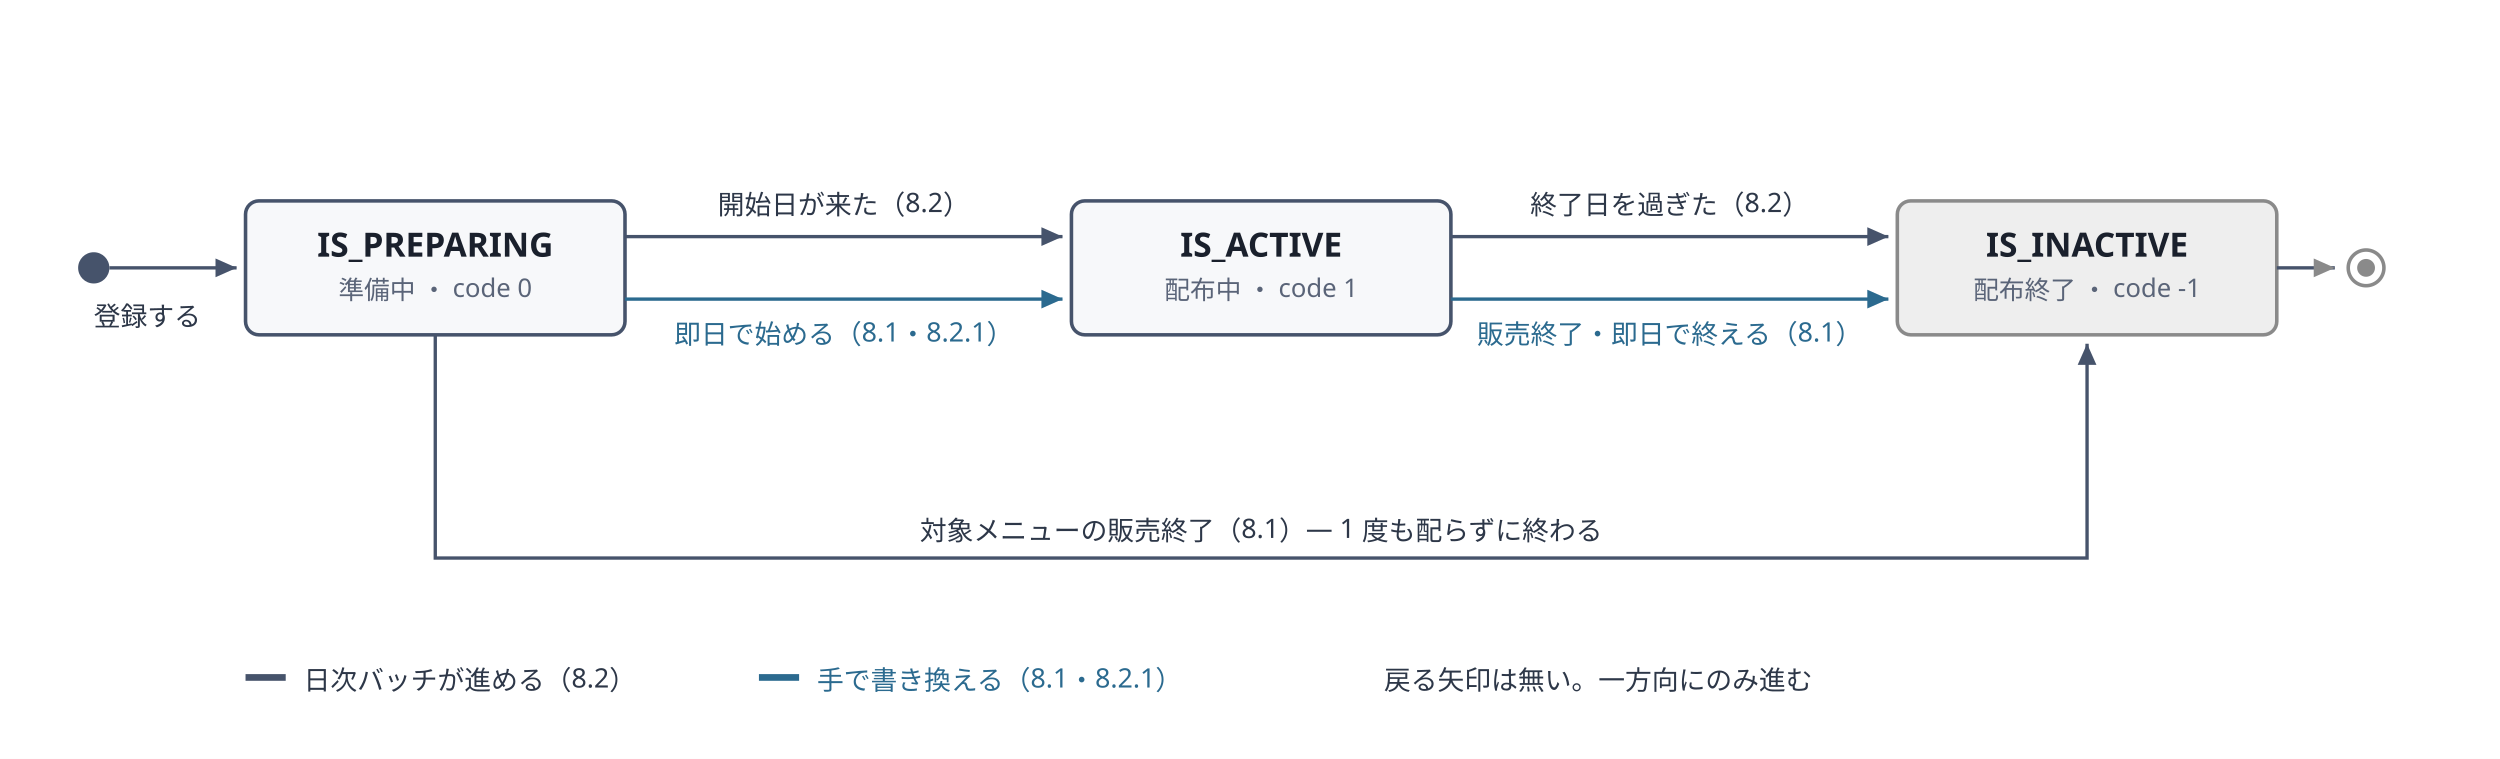
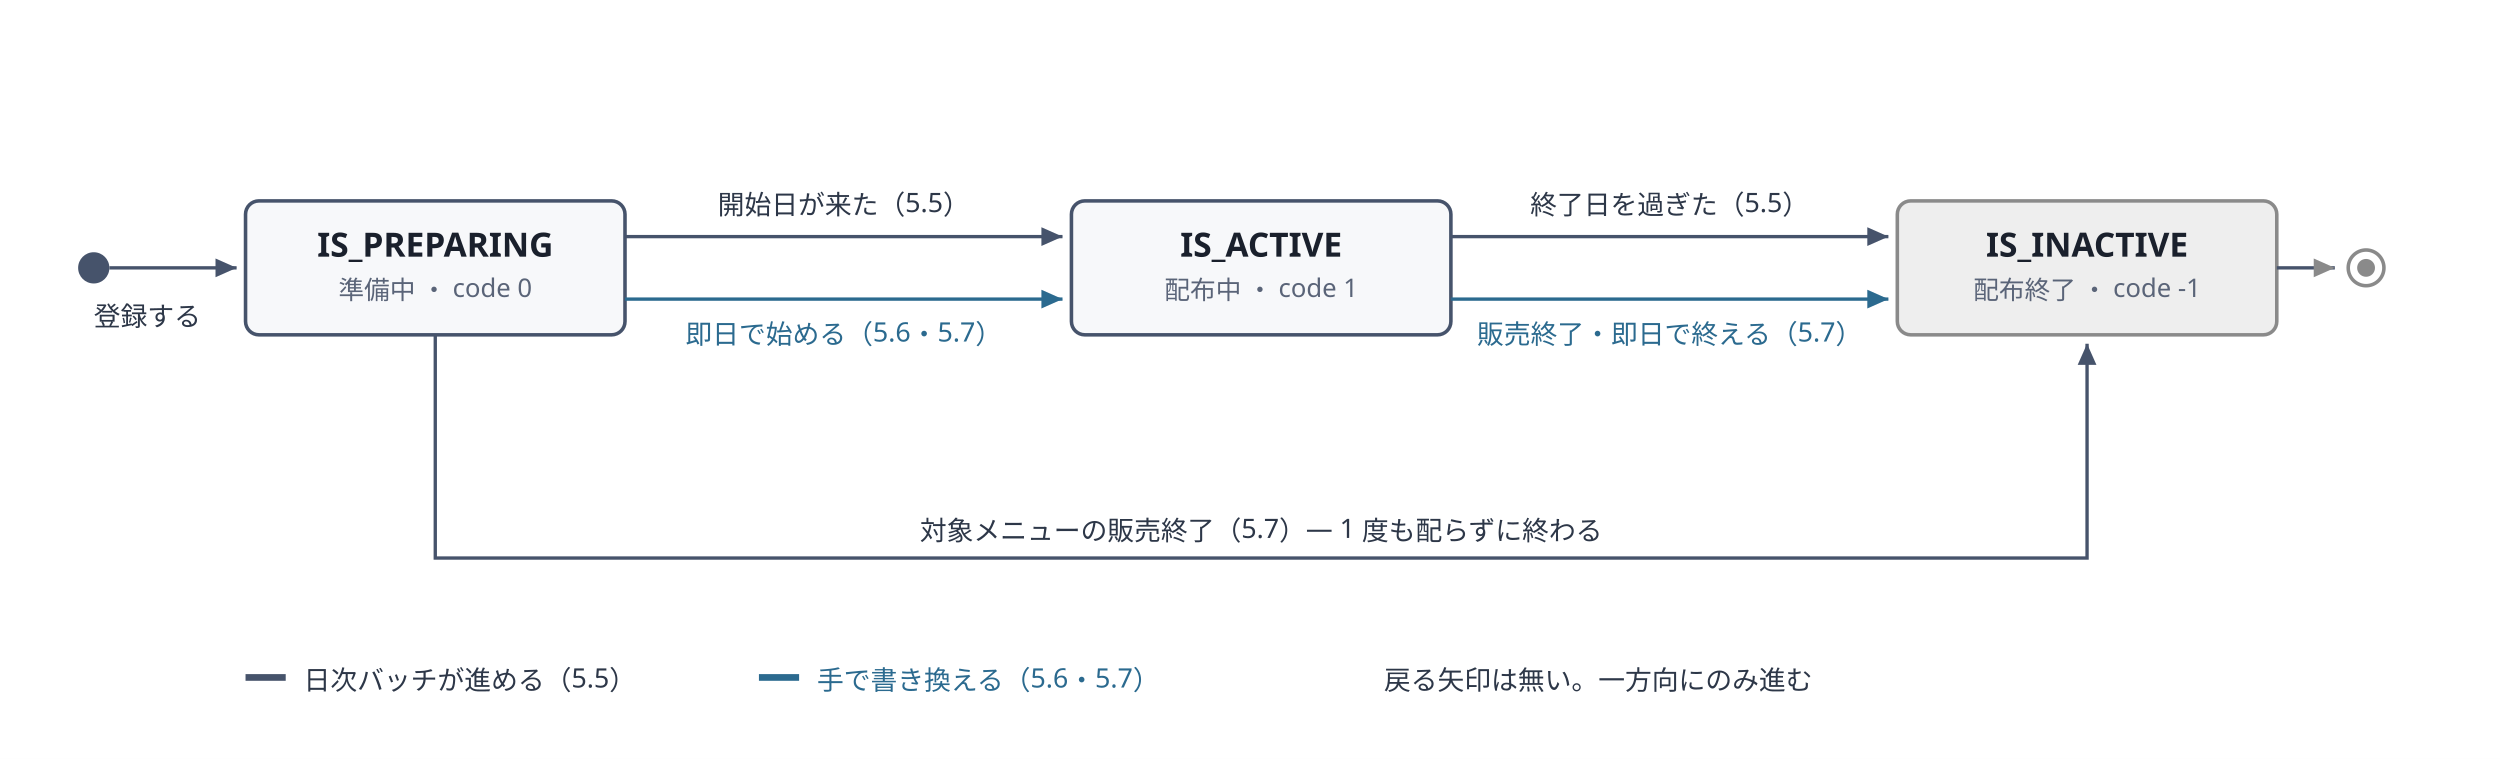
<svg xmlns="http://www.w3.org/2000/svg" viewBox="0 0 1120 340" width="1120" height="340" font-family="Hiragino Kaku Gothic ProN, Yu Gothic, Meiryo, sans-serif">
  <style>
    .box   { fill: #f7f8fa; stroke: #46536b; stroke-width: 1.6; }
    .term  { fill: #eeeeee; stroke: #8a8a8a; stroke-width: 1.6; }
    .name  { font-size: 15px; font-weight: bold; fill: #1a202c; }
    .sub   { font-size: 11.5px; fill: #5a6478; }
    .edge  { stroke: #46536b; stroke-width: 1.5; fill: none; }
    .edgeB { stroke: #2b6a8f; stroke-width: 1.5; fill: none; }
    .lbl   { font-size: 12px; fill: #2d3748; }
    .lblB  { font-size: 12px; fill: #2b6a8f; }
  </style>
  <rect x="0" y="0" width="1120" height="340" fill="#ffffff" />
  <defs>
    <marker id="ca" viewBox="0 0 10 10" refX="9" refY="5" markerWidth="7" markerHeight="7" orient="auto-start-reverse">
      <path d="M0,1 L9,5 L0,9 z" fill="#46536b" />
    </marker>
    <marker id="cb" viewBox="0 0 10 10" refX="9" refY="5" markerWidth="7" markerHeight="7" orient="auto-start-reverse">
      <path d="M0,1 L9,5 L0,9 z" fill="#2b6a8f" />
    </marker>
    <marker id="cg" viewBox="0 0 10 10" refX="9" refY="5" markerWidth="7" markerHeight="7" orient="auto-start-reverse">
      <path d="M0,1 L9,5 L0,9 z" fill="#8a8a8a" />
    </marker>
  </defs>
  <circle cx="42" cy="120" r="7" fill="#46536b" />
  <path class="edge" d="M49,120 L106,120" marker-end="url(#ca)" />
  <text class="lbl" x="42" y="146">登録する</text>
  <rect class="box" x="110" y="90" width="170" height="60" rx="6" />
  <text class="name" x="195" y="115" text-anchor="middle">IS_PREPARING</text>
  <text class="sub" x="195" y="134" text-anchor="middle">準備中 ・ code 0</text>
  <rect class="box" x="480" y="90" width="170" height="60" rx="6" />
  <text class="name" x="565" y="115" text-anchor="middle">IS_ACTIVE</text>
  <text class="sub" x="565" y="134" text-anchor="middle">配布中 ・ code 1</text>
  <rect class="term" x="850" y="90" width="170" height="60" rx="6" />
  <text class="name" x="935" y="115" text-anchor="middle">IS_INACTIVE</text>
  <text class="sub" x="935" y="134" text-anchor="middle" fill="#6a6a6a">配布終了 ・ code -1</text>
  <path class="edge" d="M280,106 L476,106" marker-end="url(#ca)" />
-   <text class="lbl" x="378" y="96" text-anchor="middle">開始日が来た（8.2）</text>
+   <text class="lbl" x="378" y="96" text-anchor="middle">開始日が来た（5.5）</text>
  <path class="edgeB" d="M280,134 L476,134" marker-end="url(#cb)" />
-   <text class="lblB" x="378" y="154" text-anchor="middle">即日で始める（8.1・8.2.1）</text>
+   <text class="lblB" x="378" y="154" text-anchor="middle">即日で始める（5.6・5.7）</text>
  <path class="edge" d="M650,106 L846,106" marker-end="url(#ca)" />
-   <text class="lbl" x="748" y="96" text-anchor="middle">終了日を過ぎた（8.2）</text>
+   <text class="lbl" x="748" y="96" text-anchor="middle">終了日を過ぎた（5.5）</text>
  <path class="edgeB" d="M650,134 L846,134" marker-end="url(#cb)" />
-   <text class="lblB" x="748" y="154" text-anchor="middle">販売終了・即日で終える（8.1）</text>
+   <text class="lblB" x="748" y="154" text-anchor="middle">販売終了・即日で終える（5.7）</text>
  <path class="edge" d="M195,150 L195,250 L935,250 L935,154" marker-end="url(#ca)" />
-   <text class="lbl" x="565" y="242" text-anchor="middle">対象メニューの販売終了（8.1）— 1 度も配らずに終わる</text>
+   <text class="lbl" x="565" y="242" text-anchor="middle">対象メニューの販売終了（5.7）— 1 度も配らずに終わる</text>
  <path class="edge" d="M1020,120 L1046,120" stroke="#8a8a8a" marker-end="url(#cg)" />
  <circle cx="1060" cy="120" r="8" fill="none" stroke="#8a8a8a" stroke-width="1.6" />
  <circle cx="1060" cy="120" r="4" fill="#8a8a8a" />
  <rect x="110" y="302" width="18" height="3" fill="#46536b" />
-   <text class="lbl" x="136" y="309">日次バッチが進める（8.2）</text>
+   <text class="lbl" x="136" y="309">日次バッチが進める（5.5）</text>
  <rect x="340" y="302" width="18" height="3" fill="#2b6a8f" />
-   <text class="lblB" x="366" y="309">手で書き換える（8.1・8.2.1）</text>
+   <text class="lblB" x="366" y="309">手で書き換える（5.6・5.7）</text>
  <text class="lbl" x="620" y="309" fill="#8a8a8a">戻る矢印は無い。一方向にのみ進む</text>
</svg>
